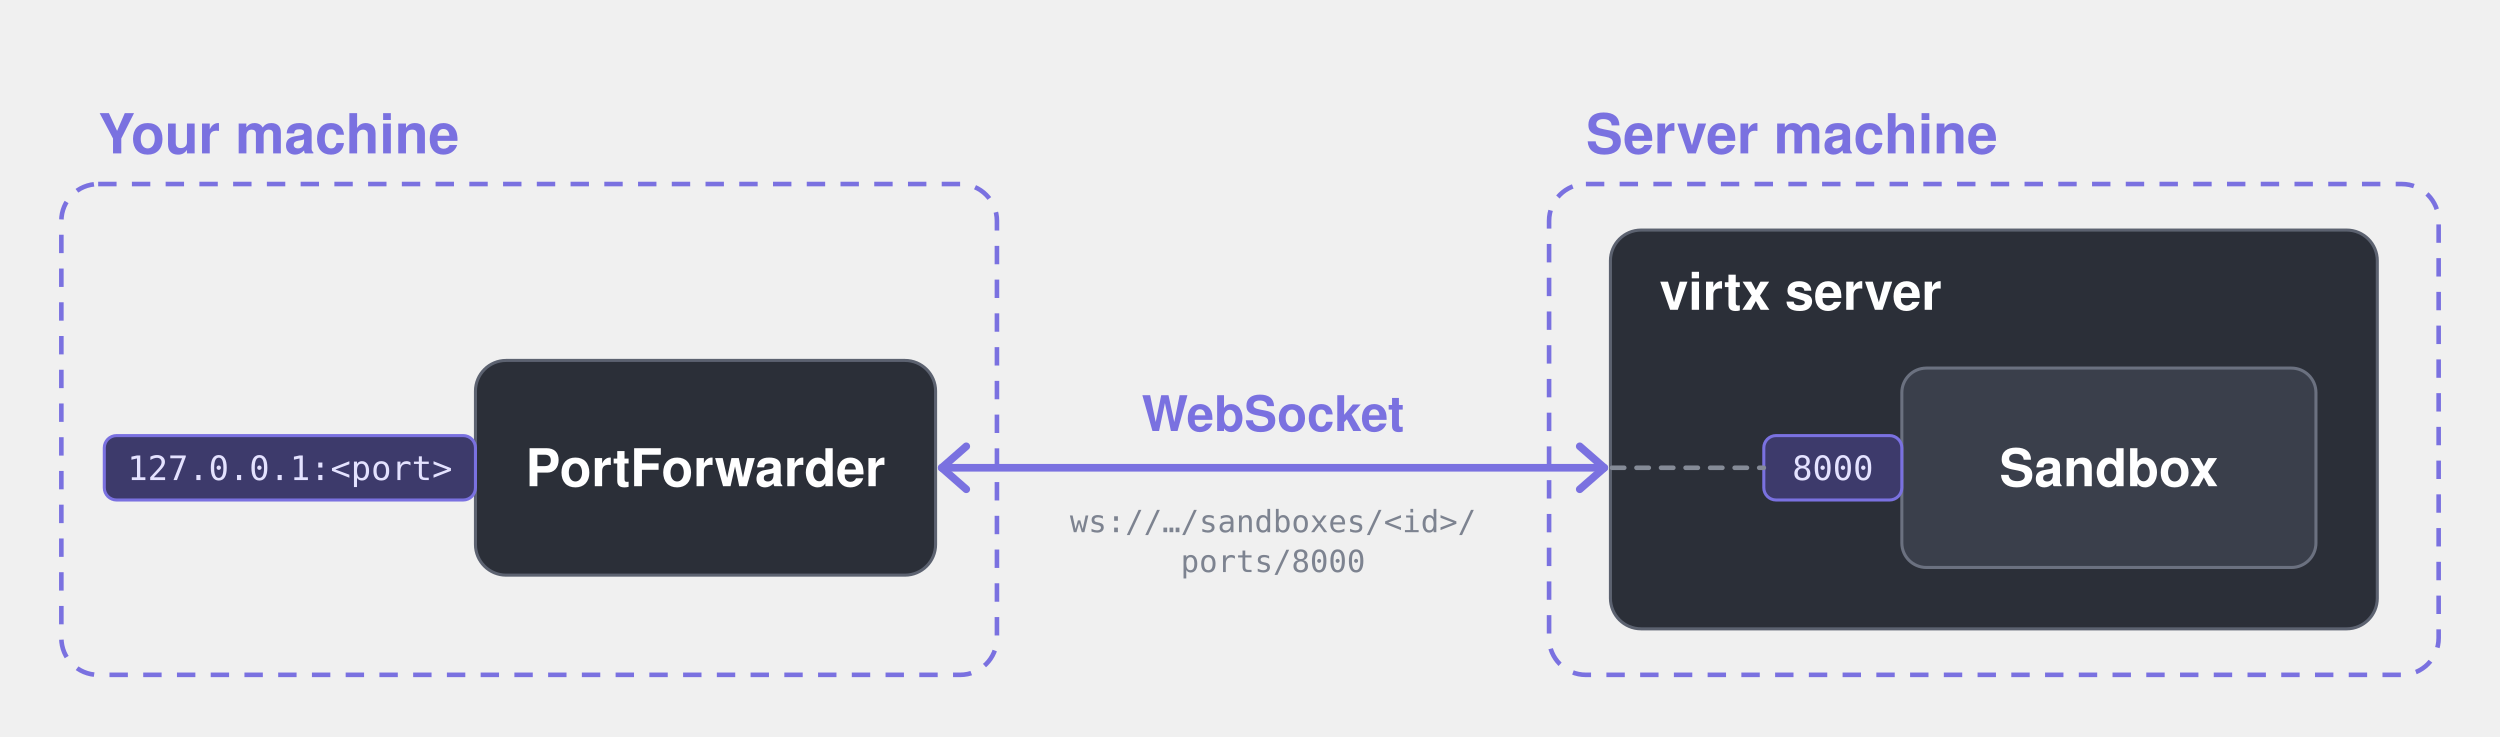
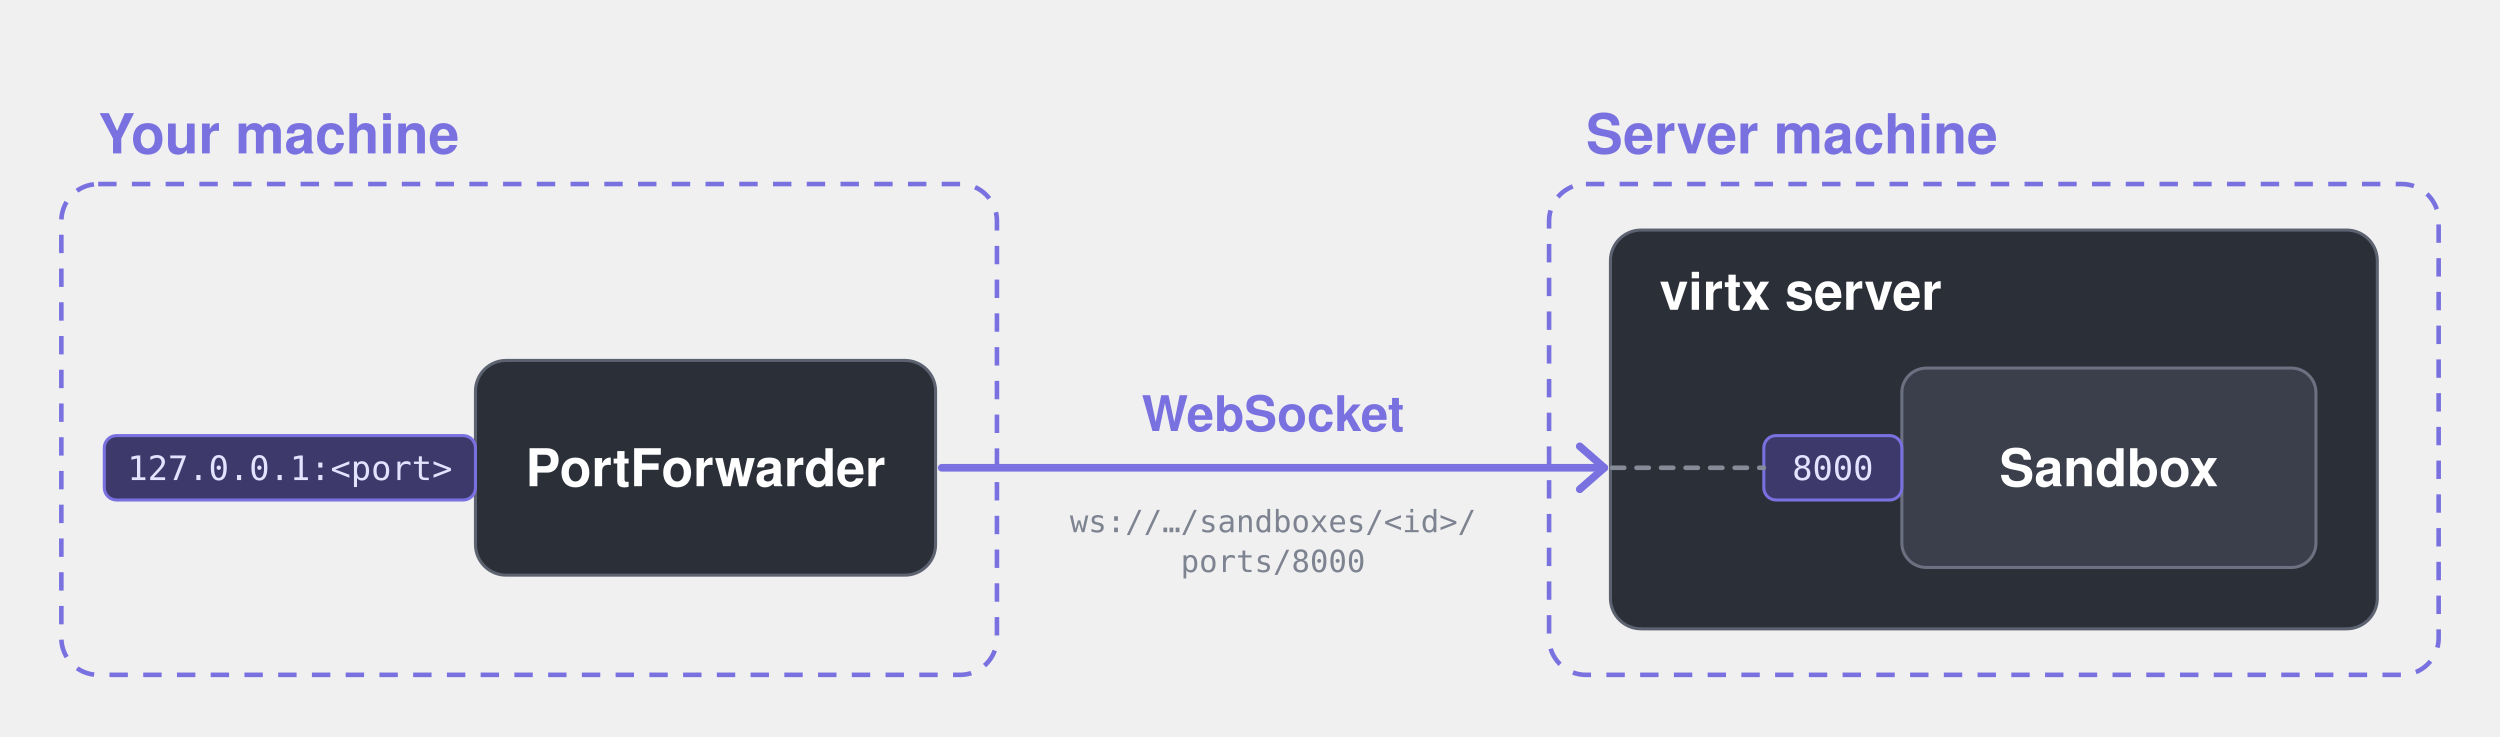
<svg xmlns="http://www.w3.org/2000/svg" viewBox="50 0 1630 480" width="1630" height="480" font-family="-apple-system, BlinkMacSystemFont, 'Segoe UI', Helvetica, Arial, sans-serif">
  <g fill="none" stroke="#7a71e0" stroke-width="3" stroke-dasharray="12 10">
    <rect x="90" y="120" width="610" height="320" rx="24" />
    <rect x="1060" y="120" width="580" height="320" rx="24" />
  </g>
  <text x="114" y="100" font-size="36" font-weight="700" fill="#7a71e0">Your machine</text>
  <text x="1084" y="100" font-size="36" font-weight="700" fill="#7a71e0">Server machine</text>
  <g fill="#2b2f38" stroke="#5c6270" stroke-width="2">
    <rect x="360" y="235" width="300" height="140" rx="20" />
    <rect x="1100" y="150" width="500" height="260" rx="20" />
  </g>
  <rect x="1290" y="240" width="270" height="130" rx="16" fill="#3a3f4b" stroke="#6b7180" stroke-width="2" />
  <g fill="#3d3a6b" stroke="#7a71e0" stroke-width="2">
    <rect x="118" y="284" width="242" height="42" rx="8" />
    <rect x="1200" y="284" width="90" height="42" rx="8" />
  </g>
  <g font-size="34" font-weight="700" fill="#ffffff">
    <text x="510" y="317" text-anchor="middle">PortForwarder</text>
    <text x="1132" y="202">virtx server</text>
    <text x="1425" y="317" text-anchor="middle">Sandbox</text>
  </g>
  <g font-size="22" text-anchor="middle" fill="#e4e2ff" font-family="ui-monospace, SFMono-Regular, Menlo, monospace">
    <text x="239" y="313">127.0.0.1:&lt;port&gt;</text>
    <text x="1245" y="313">8000</text>
  </g>
  <g fill="none" stroke="#858b97" stroke-width="3" stroke-linecap="round" stroke-linejoin="round">
    <path d="M1101 305 H1200" stroke-dasharray="8 8" />
  </g>
  <g fill="none" stroke="#7a71e0" stroke-width="5" stroke-linecap="round" stroke-linejoin="round">
    <path d="M664 305 H1096" />
    <path d="M1080 291 L1096 305 L1080 319" />
-     <path d="M680 291 L664 305 L680 319" />
  </g>
  <text x="880" y="281" font-size="32" font-weight="700" fill="#7a71e0" text-anchor="middle">WebSocket</text>
  <g font-size="20" fill="#7d8390" text-anchor="middle" font-family="ui-monospace, SFMono-Regular, Menlo, monospace">
    <text x="880" y="347">ws://…/sandboxes/&lt;id&gt;/</text>
    <text x="880" y="373">ports/8000</text>
  </g>
</svg>
